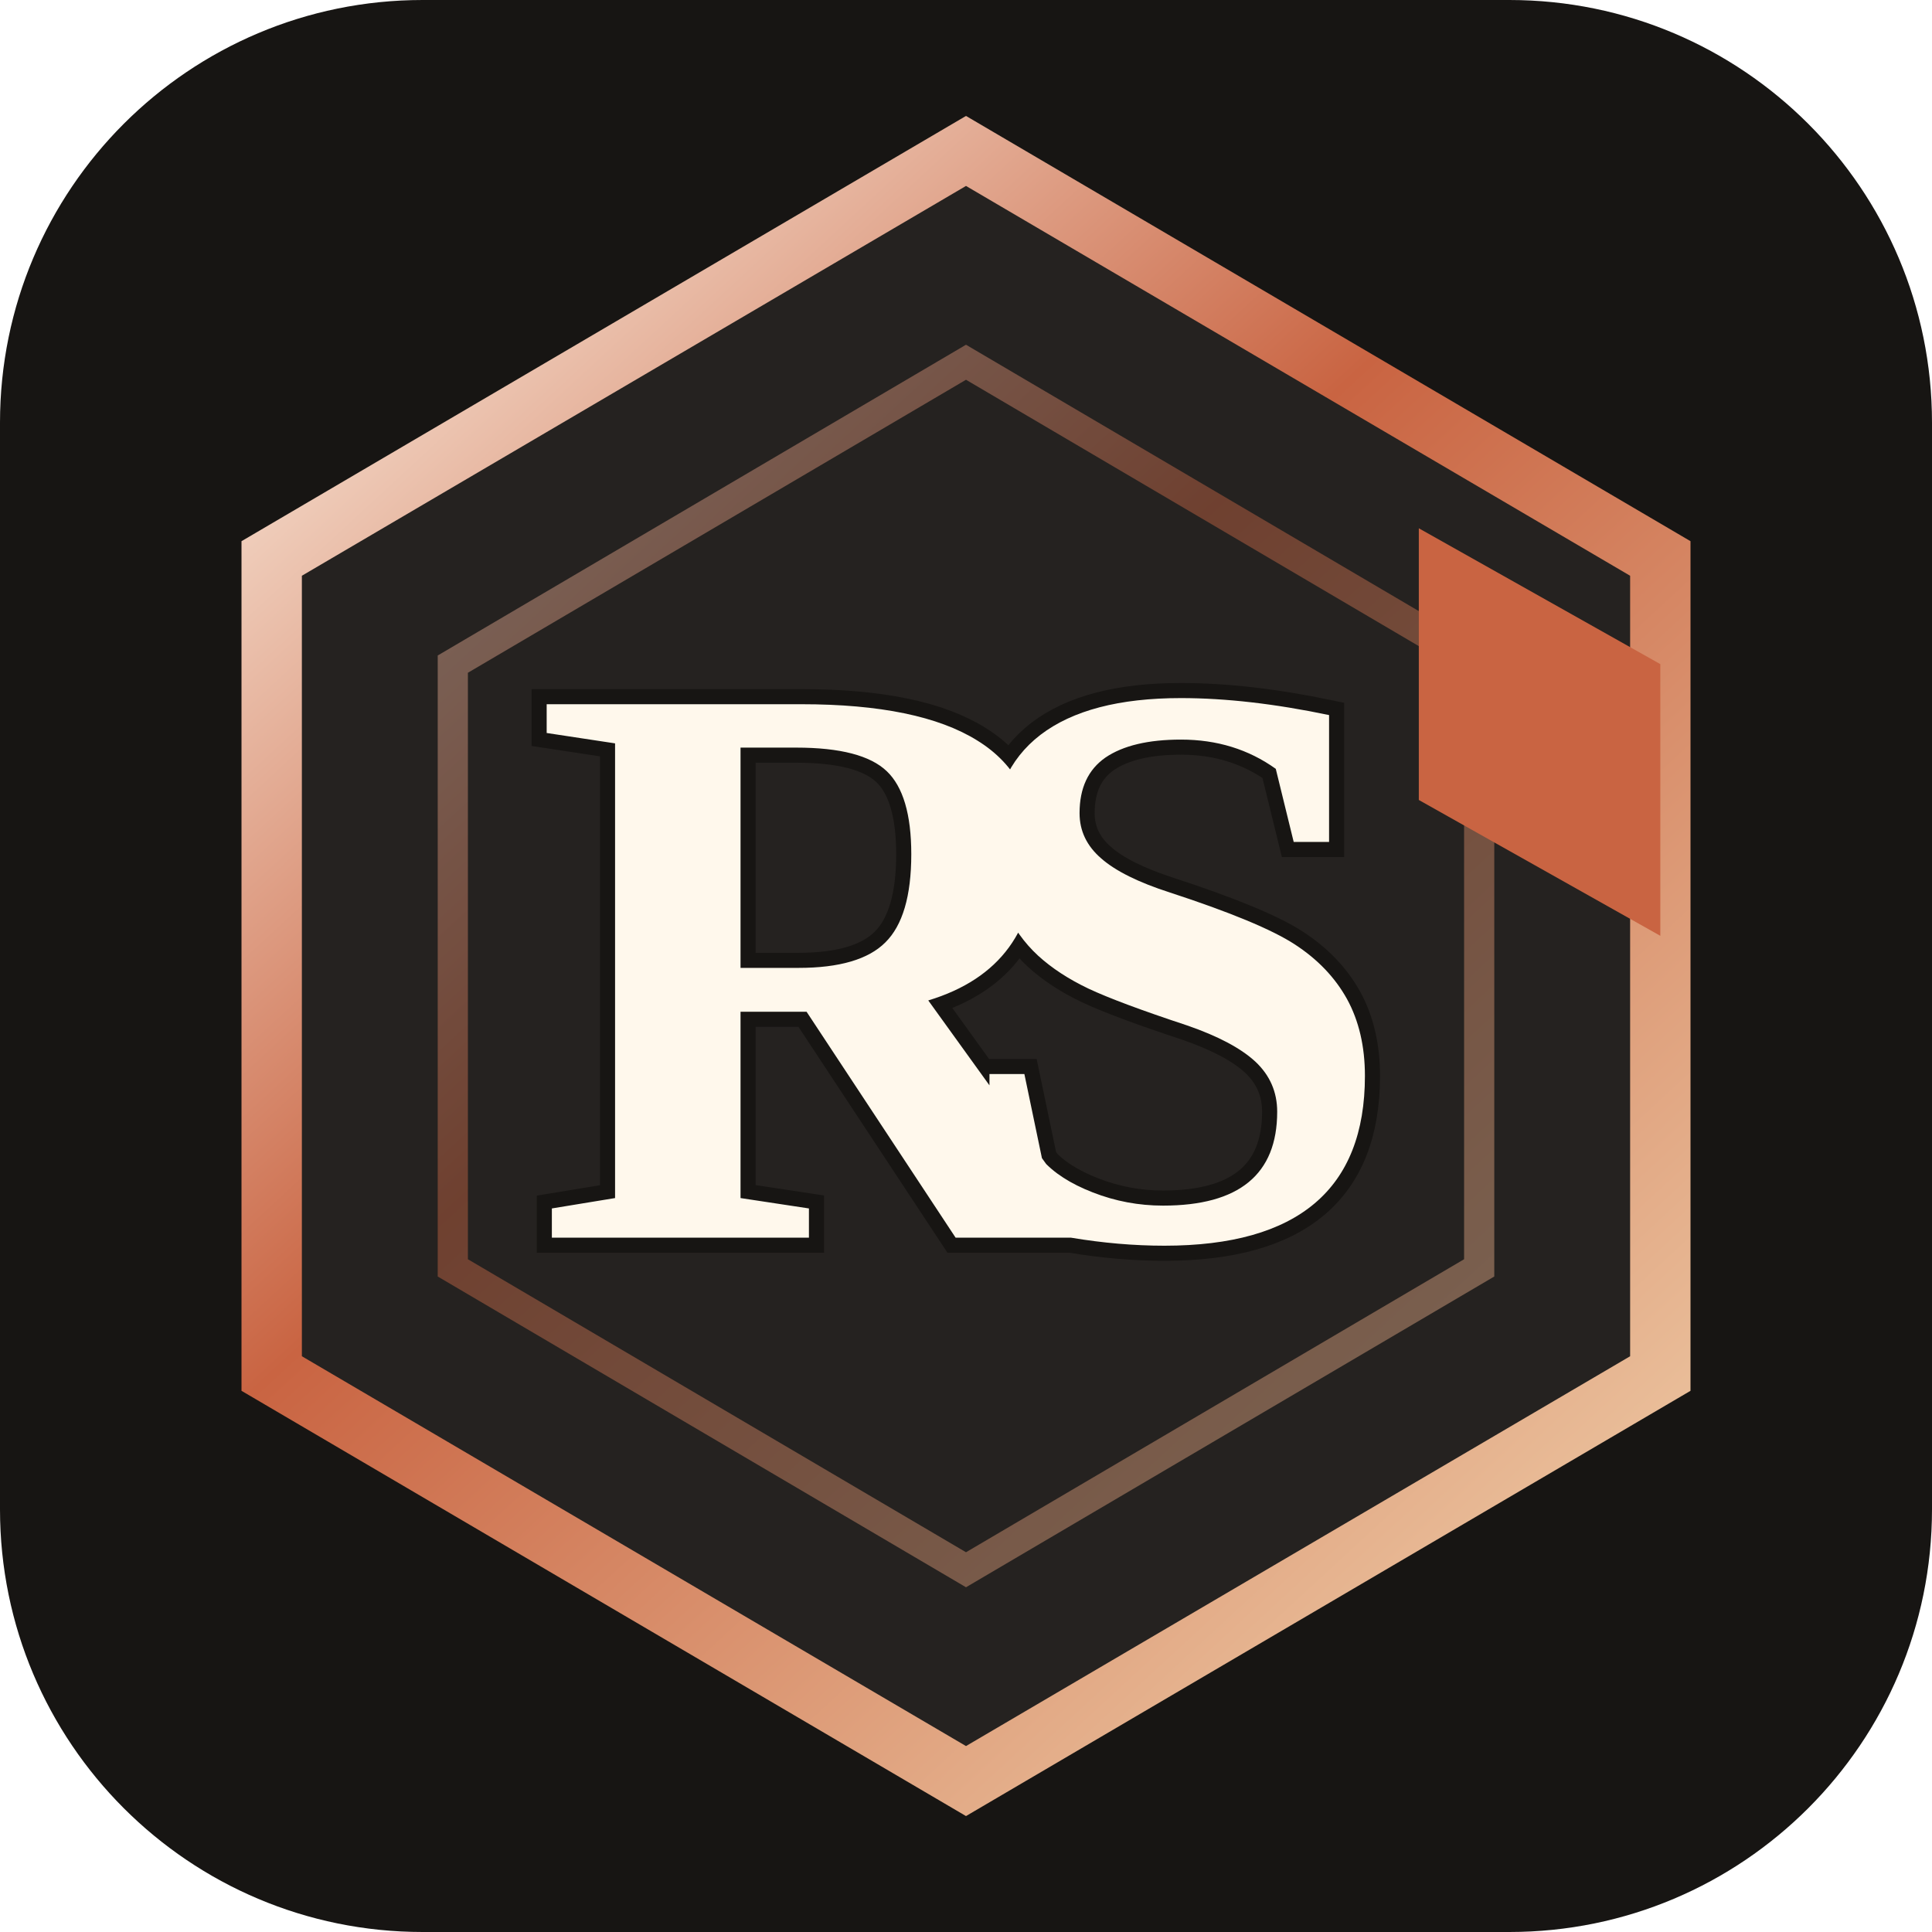
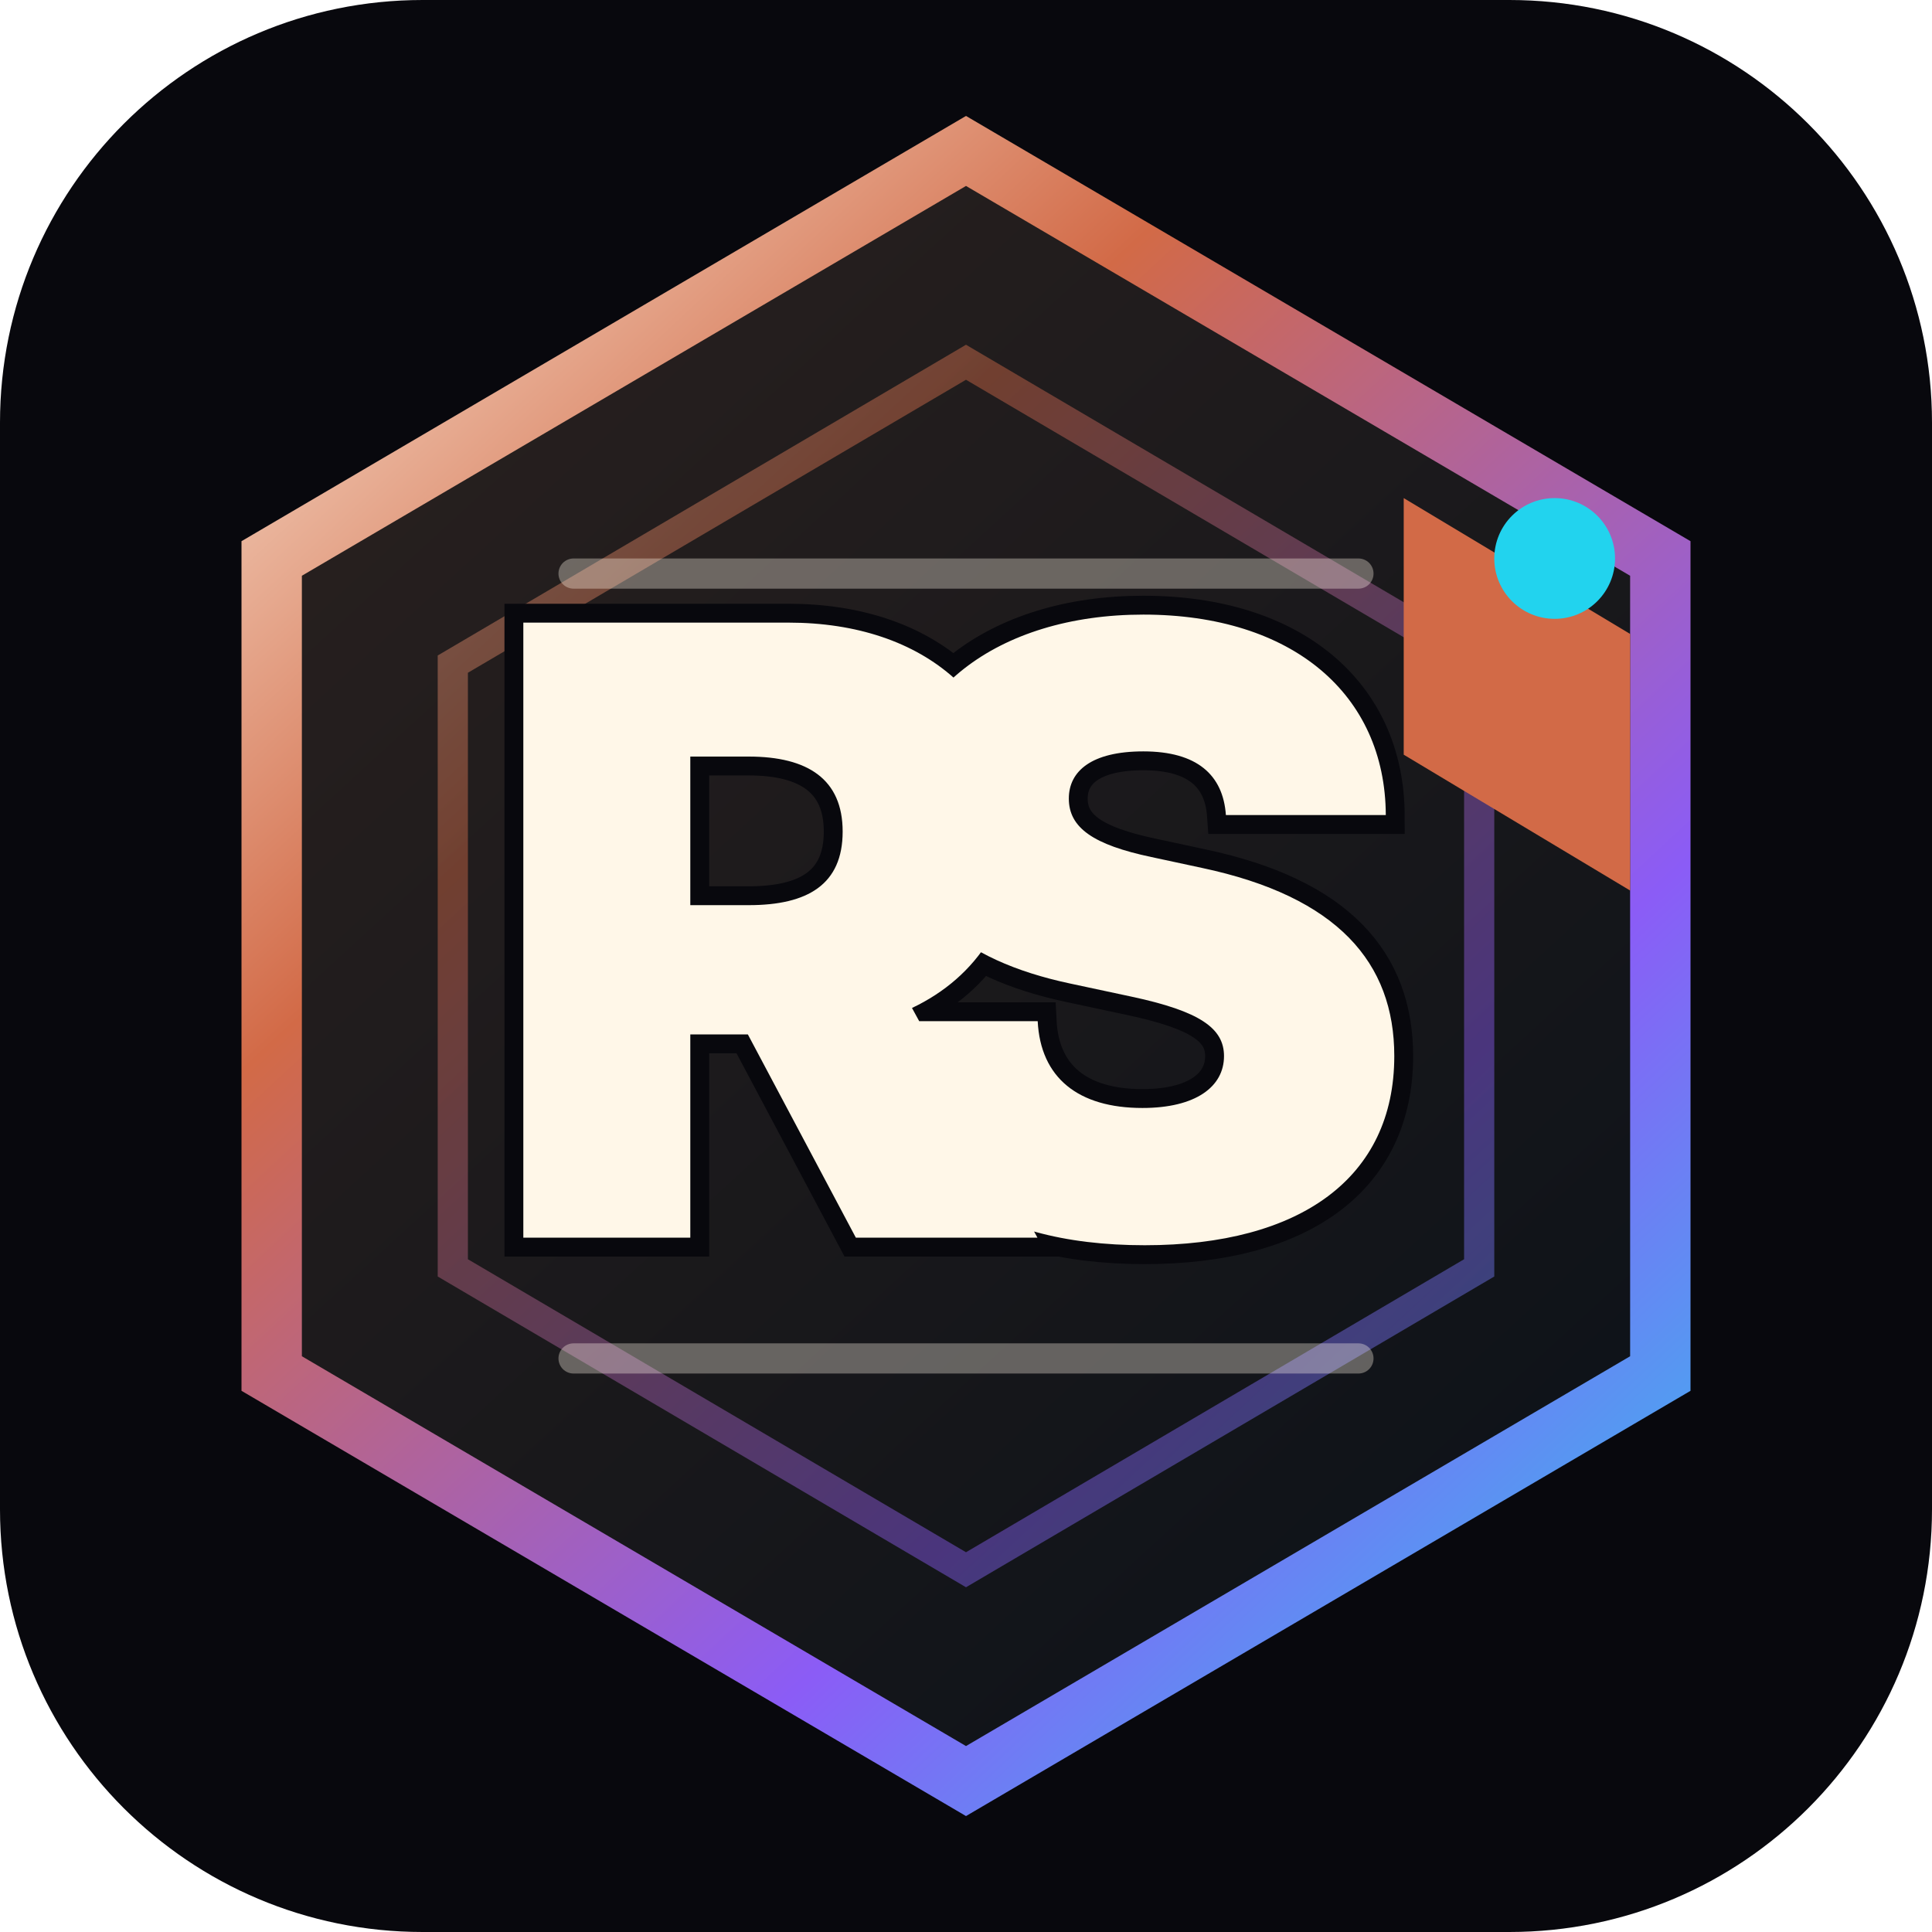
- <svg xmlns="http://www.w3.org/2000/svg" viewBox="0 0 64 64">
+ <svg xmlns="http://www.w3.org/2000/svg" viewBox="0 0 64 64" fill="none">
  <defs>
-     <linearGradient id="g" x1="8" y1="6" x2="56" y2="58" gradientUnits="userSpaceOnUse">
-       <stop offset="0" stop-color="#fff8ec" />
-       <stop offset="0.42" stop-color="#c96442" />
-       <stop offset="1" stop-color="#f2d5b0" />
+     <linearGradient id="g" x1="6" y1="4" x2="58" y2="60" gradientUnits="userSpaceOnUse">
+       <stop offset="0" stop-color="#fff7e8" />
+       <stop offset="0.32" stop-color="#d26a47" />
+       <stop offset="0.68" stop-color="#8b5cf6" />
+       <stop offset="1" stop-color="#22d3ee" />
+     </linearGradient>
+     <linearGradient id="f" x1="10" y1="8" x2="54" y2="56" gradientUnits="userSpaceOnUse">
+       <stop offset="0" stop-color="#2a211f" />
+       <stop offset="1" stop-color="#0b1118" />
    </linearGradient>
  </defs>
-   <rect width="64" height="64" rx="14" fill="#171513" />
-   <path d="M32 5 55 18.5v27L32 59 9 45.5v-27Z" fill="rgba(255,248,236,0.06)" stroke="url(#g)" stroke-width="2" />
-   <path d="M32 12 49 22v20L32 52 15 42V22Z" fill="none" stroke="url(#g)" stroke-width="1" opacity="0.45" />
-   <path d="M47 17.5 55 22v9l-8-4.5Z" fill="#c96442" />
-   <text x="32" y="41" text-anchor="middle" font-family="Georgia, 'Times New Roman', serif" font-size="27" font-weight="800" letter-spacing="-5.8" fill="#fff8ec" stroke="#171513" stroke-width="1" paint-order="stroke fill">RS</text>
+   <rect width="64" height="64" rx="14" fill="#08080d" />
+   <path d="M32 5 55 18.5v27L32 59 9 45.5v-27Z" fill="url(#f)" stroke="url(#g)" stroke-width="2" />
+   <path d="M32 12 49 22v20L32 52 15 42V22Z" stroke="url(#g)" stroke-width="1" opacity="0.45" />
+   <path d="M19 19h26M19 45h26" stroke="#fff7e8" stroke-width="1" stroke-linecap="round" opacity="0.34" />
+   <text x="31.5" y="41" text-anchor="middle" font-family="Inter, system-ui, sans-serif" font-size="28" font-weight="900" letter-spacing="-6.4" fill="#fff7e8" stroke="#08080d" stroke-width="1.25" paint-order="stroke fill">RS</text>
+   <path d="M46.5 16.5 54 21v8.5L46.5 25Z" fill="#d26a47" />
+   <circle cx="51.5" cy="18.5" r="2" fill="#22d3ee" />
</svg>
